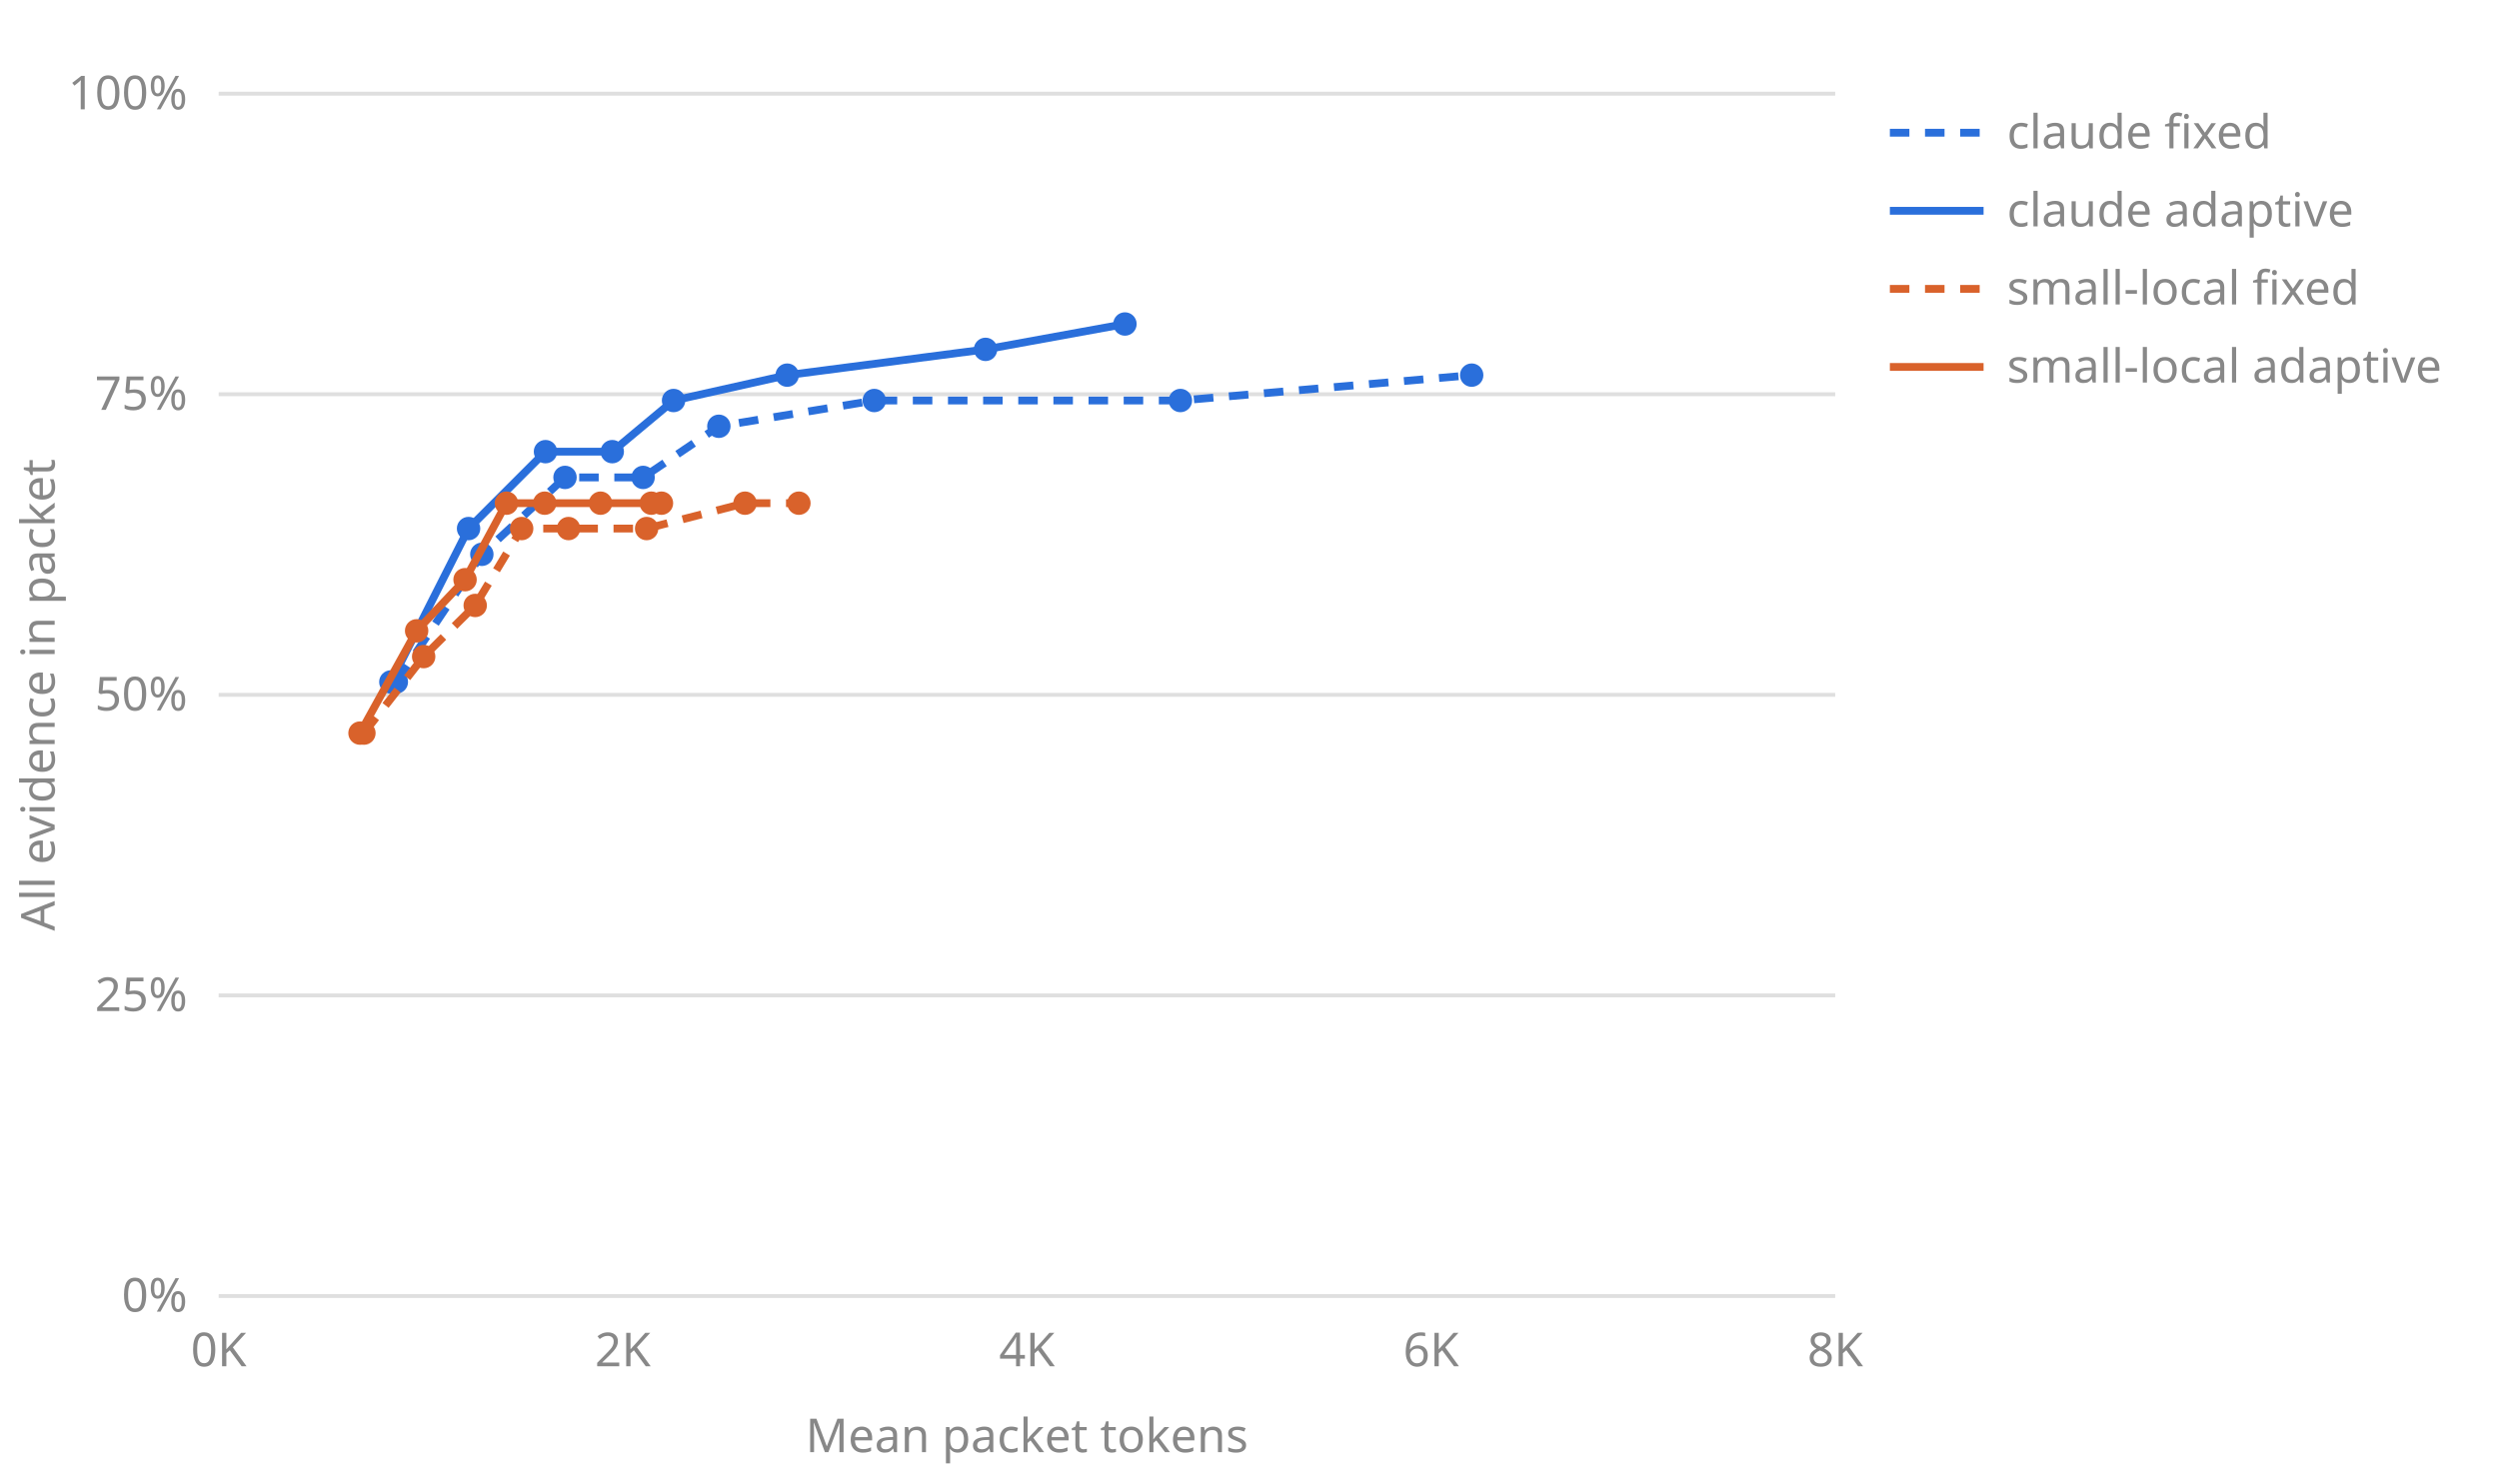
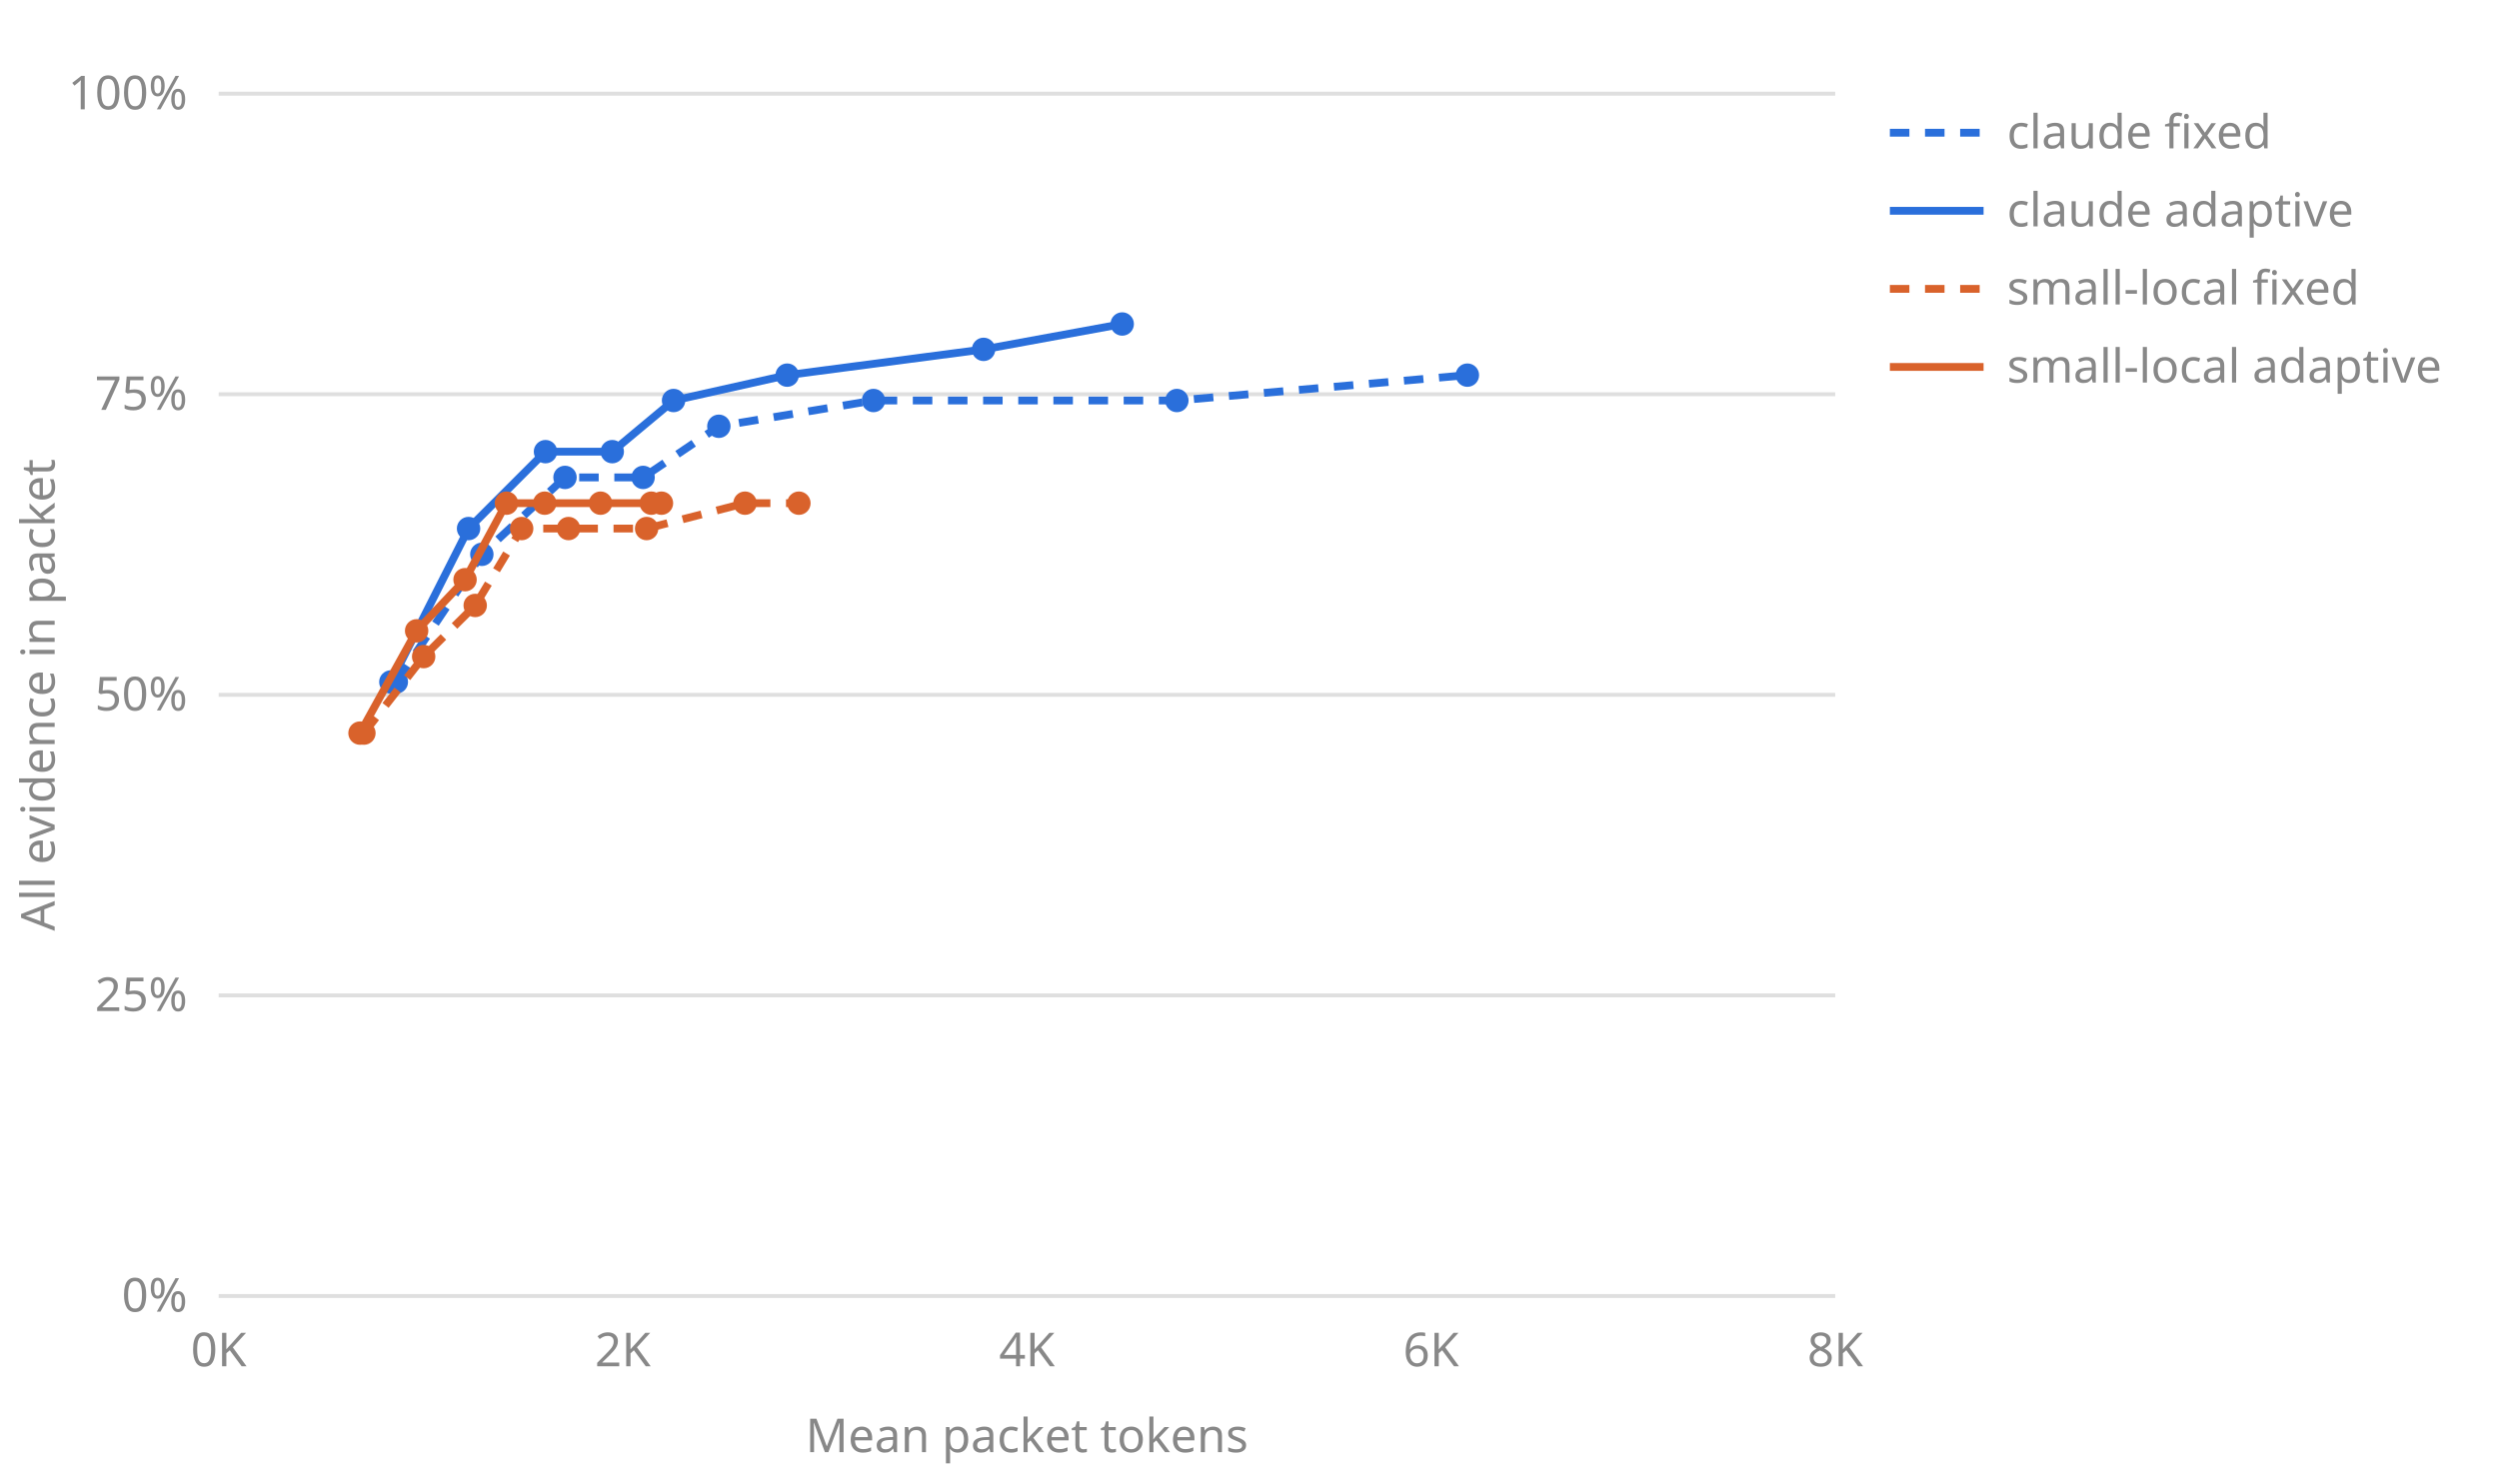
<svg xmlns="http://www.w3.org/2000/svg" viewBox="0 0 640 380" font-family="system-ui, sans-serif" font-size="12" fill="#888">
  <rect width="640" height="380" fill="none" />
  <line x1="56" x2="470" y1="332" y2="332" stroke="#8884" />
  <text x="48" y="336" text-anchor="end">0%</text>
  <line x1="56" x2="470" y1="255" y2="255" stroke="#8884" />
  <text x="48" y="259" text-anchor="end">25%</text>
  <line x1="56" x2="470" y1="178" y2="178" stroke="#8884" />
  <text x="48" y="182" text-anchor="end">50%</text>
  <line x1="56" x2="470" y1="101" y2="101" stroke="#8884" />
  <text x="48" y="105" text-anchor="end">75%</text>
  <line x1="56" x2="470" y1="24" y2="24" stroke="#8884" />
  <text x="48" y="28" text-anchor="end">100%</text>
  <text x="56" y="350" text-anchor="middle">0K</text>
  <text x="159.5" y="350" text-anchor="middle">2K</text>
  <text x="263" y="350" text-anchor="middle">4K</text>
  <text x="366.5" y="350" text-anchor="middle">6K</text>
  <text x="470" y="350" text-anchor="middle">8K</text>
  <text x="263" y="372" text-anchor="middle">Mean packet tokens</text>
  <text x="14" y="178" text-anchor="middle" transform="rotate(-90 14 178)">All evidence in packet</text>
-   <path d="M101.5,174.7 L123.4,142.0 L144.7,122.3 L164.7,122.3 L184.1,109.2 L223.9,102.6 L302.3,102.6 L376.9,96.1" fill="none" stroke="#2a6fdb" stroke-width="2" stroke-dasharray="5 4" />
+   <path d="M101.5,174.7 L123.4,142.0 L144.7,122.3 L164.7,122.3 L184.1,109.2 L223.7,102.6 L301.4,102.6 L375.8,96.1" fill="none" stroke="#2a6fdb" stroke-width="2" stroke-dasharray="5 4" />
  <circle cx="101.5" cy="174.7" r="3" fill="#2a6fdb" />
  <circle cx="123.4" cy="142.0" r="3" fill="#2a6fdb" />
  <circle cx="144.7" cy="122.3" r="3" fill="#2a6fdb" />
  <circle cx="164.7" cy="122.3" r="3" fill="#2a6fdb" />
  <circle cx="184.1" cy="109.2" r="3" fill="#2a6fdb" />
-   <circle cx="223.9" cy="102.6" r="3" fill="#2a6fdb" />
-   <circle cx="302.3" cy="102.6" r="3" fill="#2a6fdb" />
-   <circle cx="376.9" cy="96.1" r="3" fill="#2a6fdb" />
+   <circle cx="223.7" cy="102.6" r="3" fill="#2a6fdb" />
+   <circle cx="301.4" cy="102.6" r="3" fill="#2a6fdb" />
+   <circle cx="375.8" cy="96.1" r="3" fill="#2a6fdb" />
  <line x1="484" x2="508" y1="34" y2="34" stroke="#2a6fdb" stroke-width="2" stroke-dasharray="5 4" />
  <text x="514" y="38">claude fixed</text>
-   <path d="M100.1,174.7 L120.0,135.4 L139.7,115.7 L156.8,115.7 L172.5,102.6 L201.6,96.1 L252.4,89.5 L288.1,83.0" fill="none" stroke="#2a6fdb" stroke-width="2" />
+   <path d="M100.1,174.7 L120.0,135.4 L139.7,115.7 L156.8,115.7 L172.5,102.6 L201.6,96.1 L251.9,89.5 L287.4,83.0" fill="none" stroke="#2a6fdb" stroke-width="2" />
  <circle cx="100.1" cy="174.7" r="3" fill="#2a6fdb" />
  <circle cx="120.0" cy="135.4" r="3" fill="#2a6fdb" />
  <circle cx="139.7" cy="115.7" r="3" fill="#2a6fdb" />
  <circle cx="156.8" cy="115.7" r="3" fill="#2a6fdb" />
  <circle cx="172.5" cy="102.6" r="3" fill="#2a6fdb" />
  <circle cx="201.6" cy="96.1" r="3" fill="#2a6fdb" />
-   <circle cx="252.4" cy="89.5" r="3" fill="#2a6fdb" />
-   <circle cx="288.1" cy="83.0" r="3" fill="#2a6fdb" />
+   <circle cx="251.9" cy="89.5" r="3" fill="#2a6fdb" />
+   <circle cx="287.4" cy="83.0" r="3" fill="#2a6fdb" />
  <line x1="484" x2="508" y1="54" y2="54" stroke="#2a6fdb" stroke-width="2" />
  <text x="514" y="58">claude adaptive</text>
  <path d="M93.2,187.8 L108.5,168.2 L121.7,155.1 L133.6,135.4 L145.6,135.4 L165.6,135.4 L190.8,128.9 L204.6,128.9" fill="none" stroke="#d9622b" stroke-width="2" stroke-dasharray="5 4" />
  <circle cx="93.2" cy="187.8" r="3" fill="#d9622b" />
  <circle cx="108.5" cy="168.2" r="3" fill="#d9622b" />
  <circle cx="121.7" cy="155.1" r="3" fill="#d9622b" />
  <circle cx="133.6" cy="135.4" r="3" fill="#d9622b" />
  <circle cx="145.6" cy="135.4" r="3" fill="#d9622b" />
  <circle cx="165.6" cy="135.4" r="3" fill="#d9622b" />
  <circle cx="190.8" cy="128.9" r="3" fill="#d9622b" />
  <circle cx="204.6" cy="128.9" r="3" fill="#d9622b" />
  <line x1="484" x2="508" y1="74" y2="74" stroke="#d9622b" stroke-width="2" stroke-dasharray="5 4" />
  <text x="514" y="78">small-local fixed</text>
  <path d="M92.2,187.8 L106.7,161.6 L119.1,148.5 L129.7,128.9 L139.5,128.9 L153.8,128.9 L166.8,128.9 L169.4,128.9" fill="none" stroke="#d9622b" stroke-width="2" />
  <circle cx="92.2" cy="187.8" r="3" fill="#d9622b" />
  <circle cx="106.7" cy="161.6" r="3" fill="#d9622b" />
  <circle cx="119.1" cy="148.5" r="3" fill="#d9622b" />
  <circle cx="129.7" cy="128.9" r="3" fill="#d9622b" />
  <circle cx="139.5" cy="128.9" r="3" fill="#d9622b" />
  <circle cx="153.8" cy="128.9" r="3" fill="#d9622b" />
  <circle cx="166.8" cy="128.9" r="3" fill="#d9622b" />
  <circle cx="169.4" cy="128.9" r="3" fill="#d9622b" />
  <line x1="484" x2="508" y1="94" y2="94" stroke="#d9622b" stroke-width="2" />
  <text x="514" y="98">small-local adaptive</text>
</svg>
